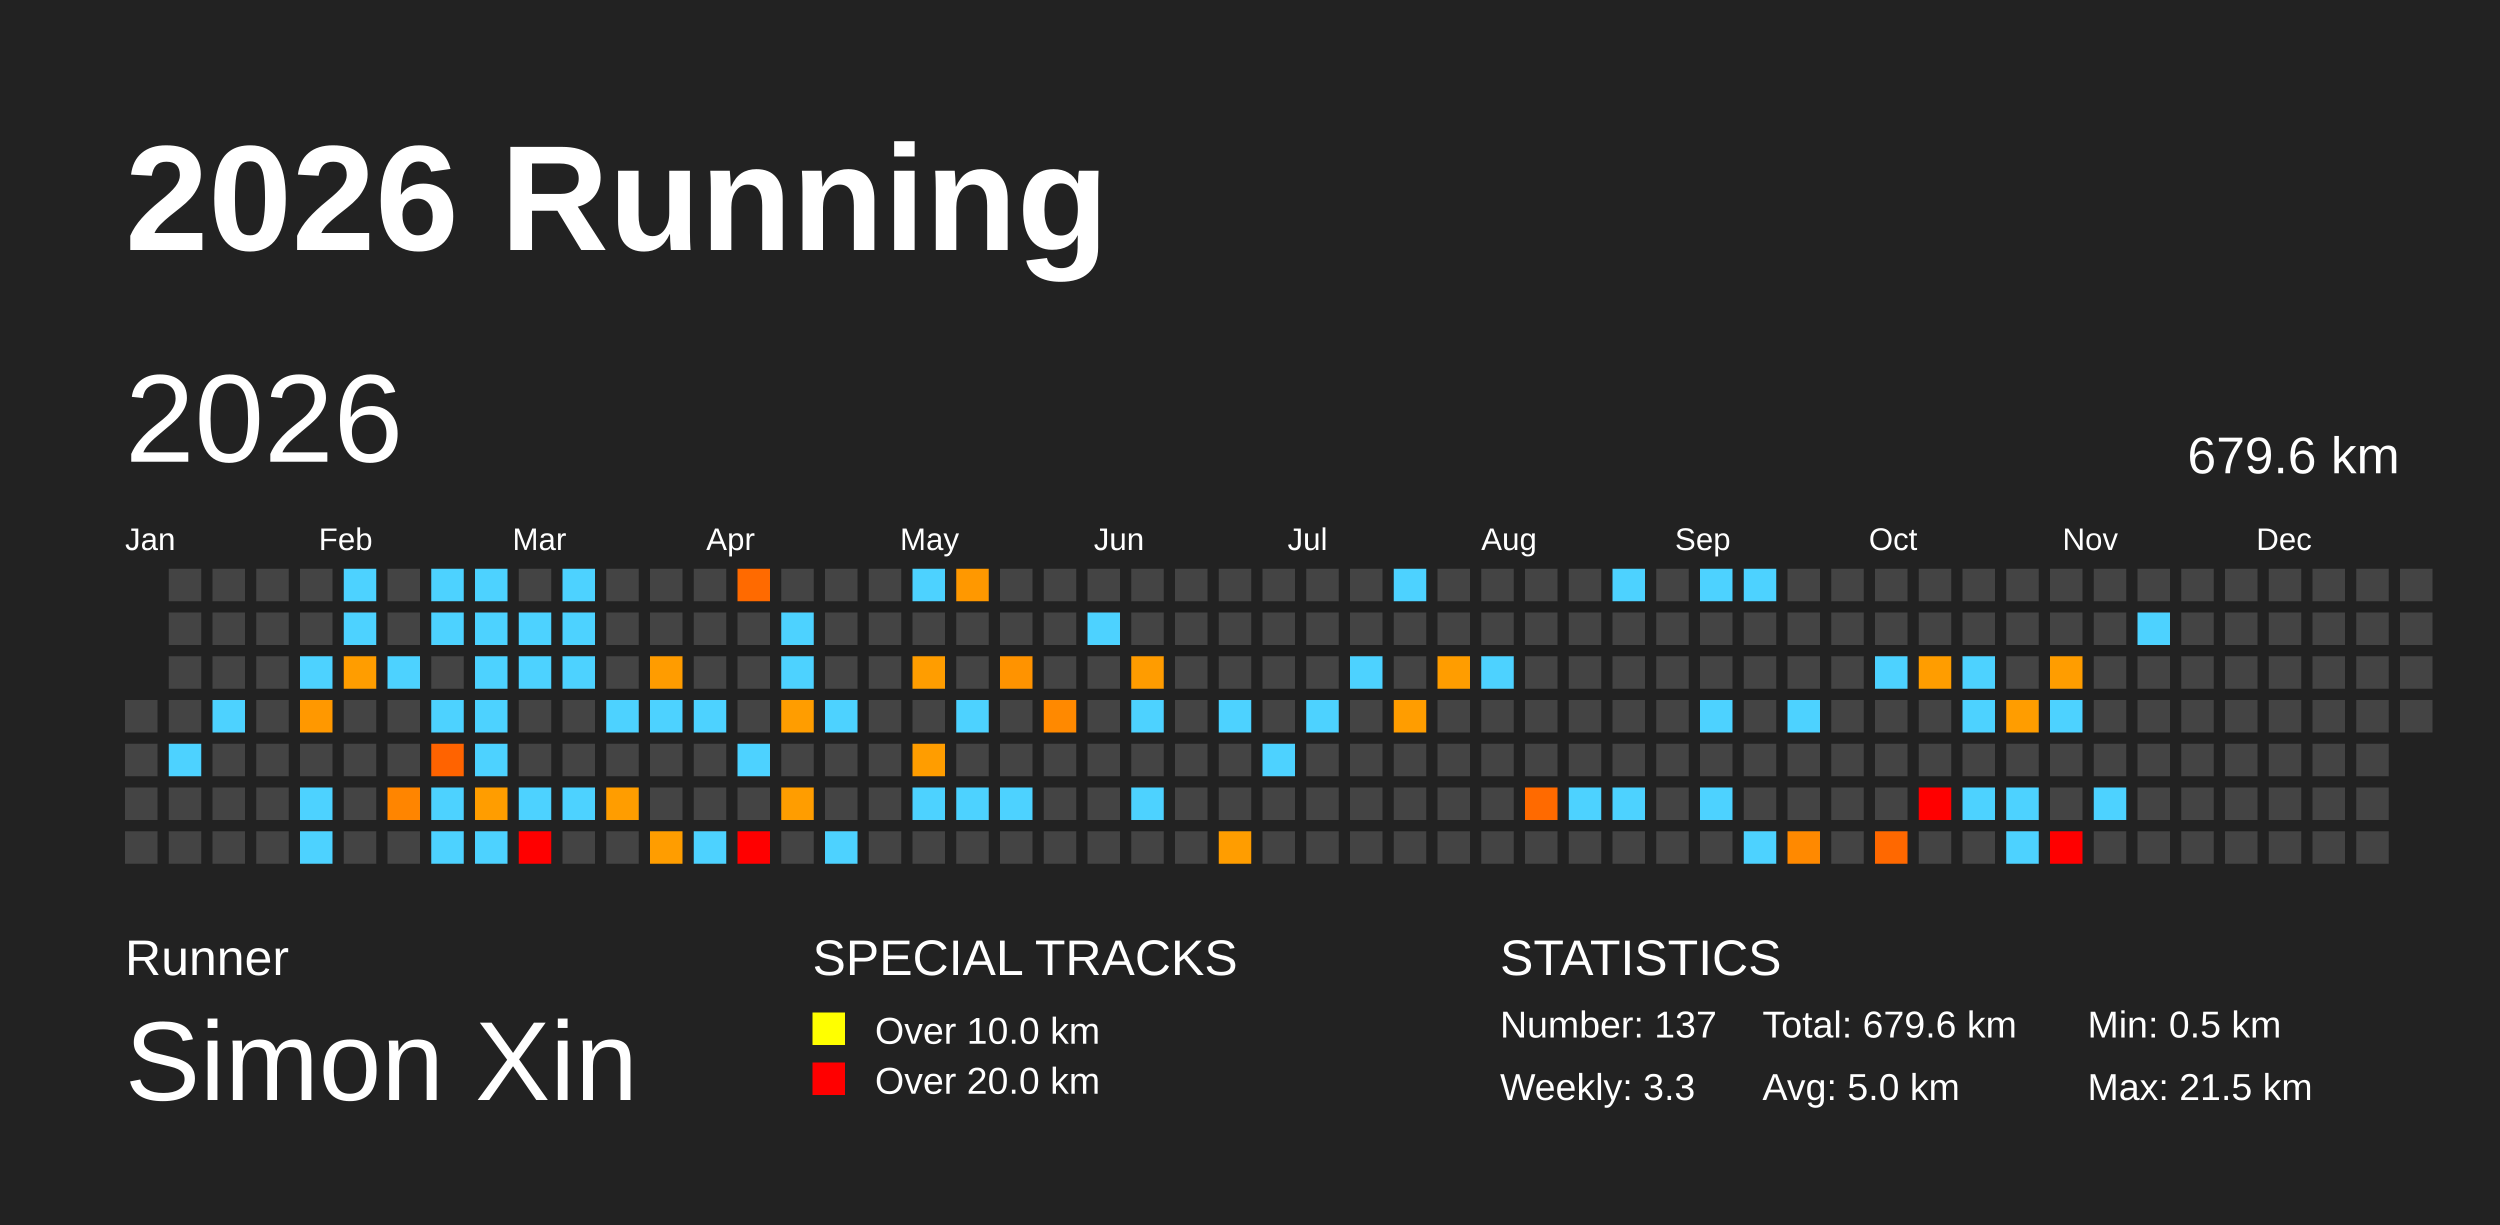
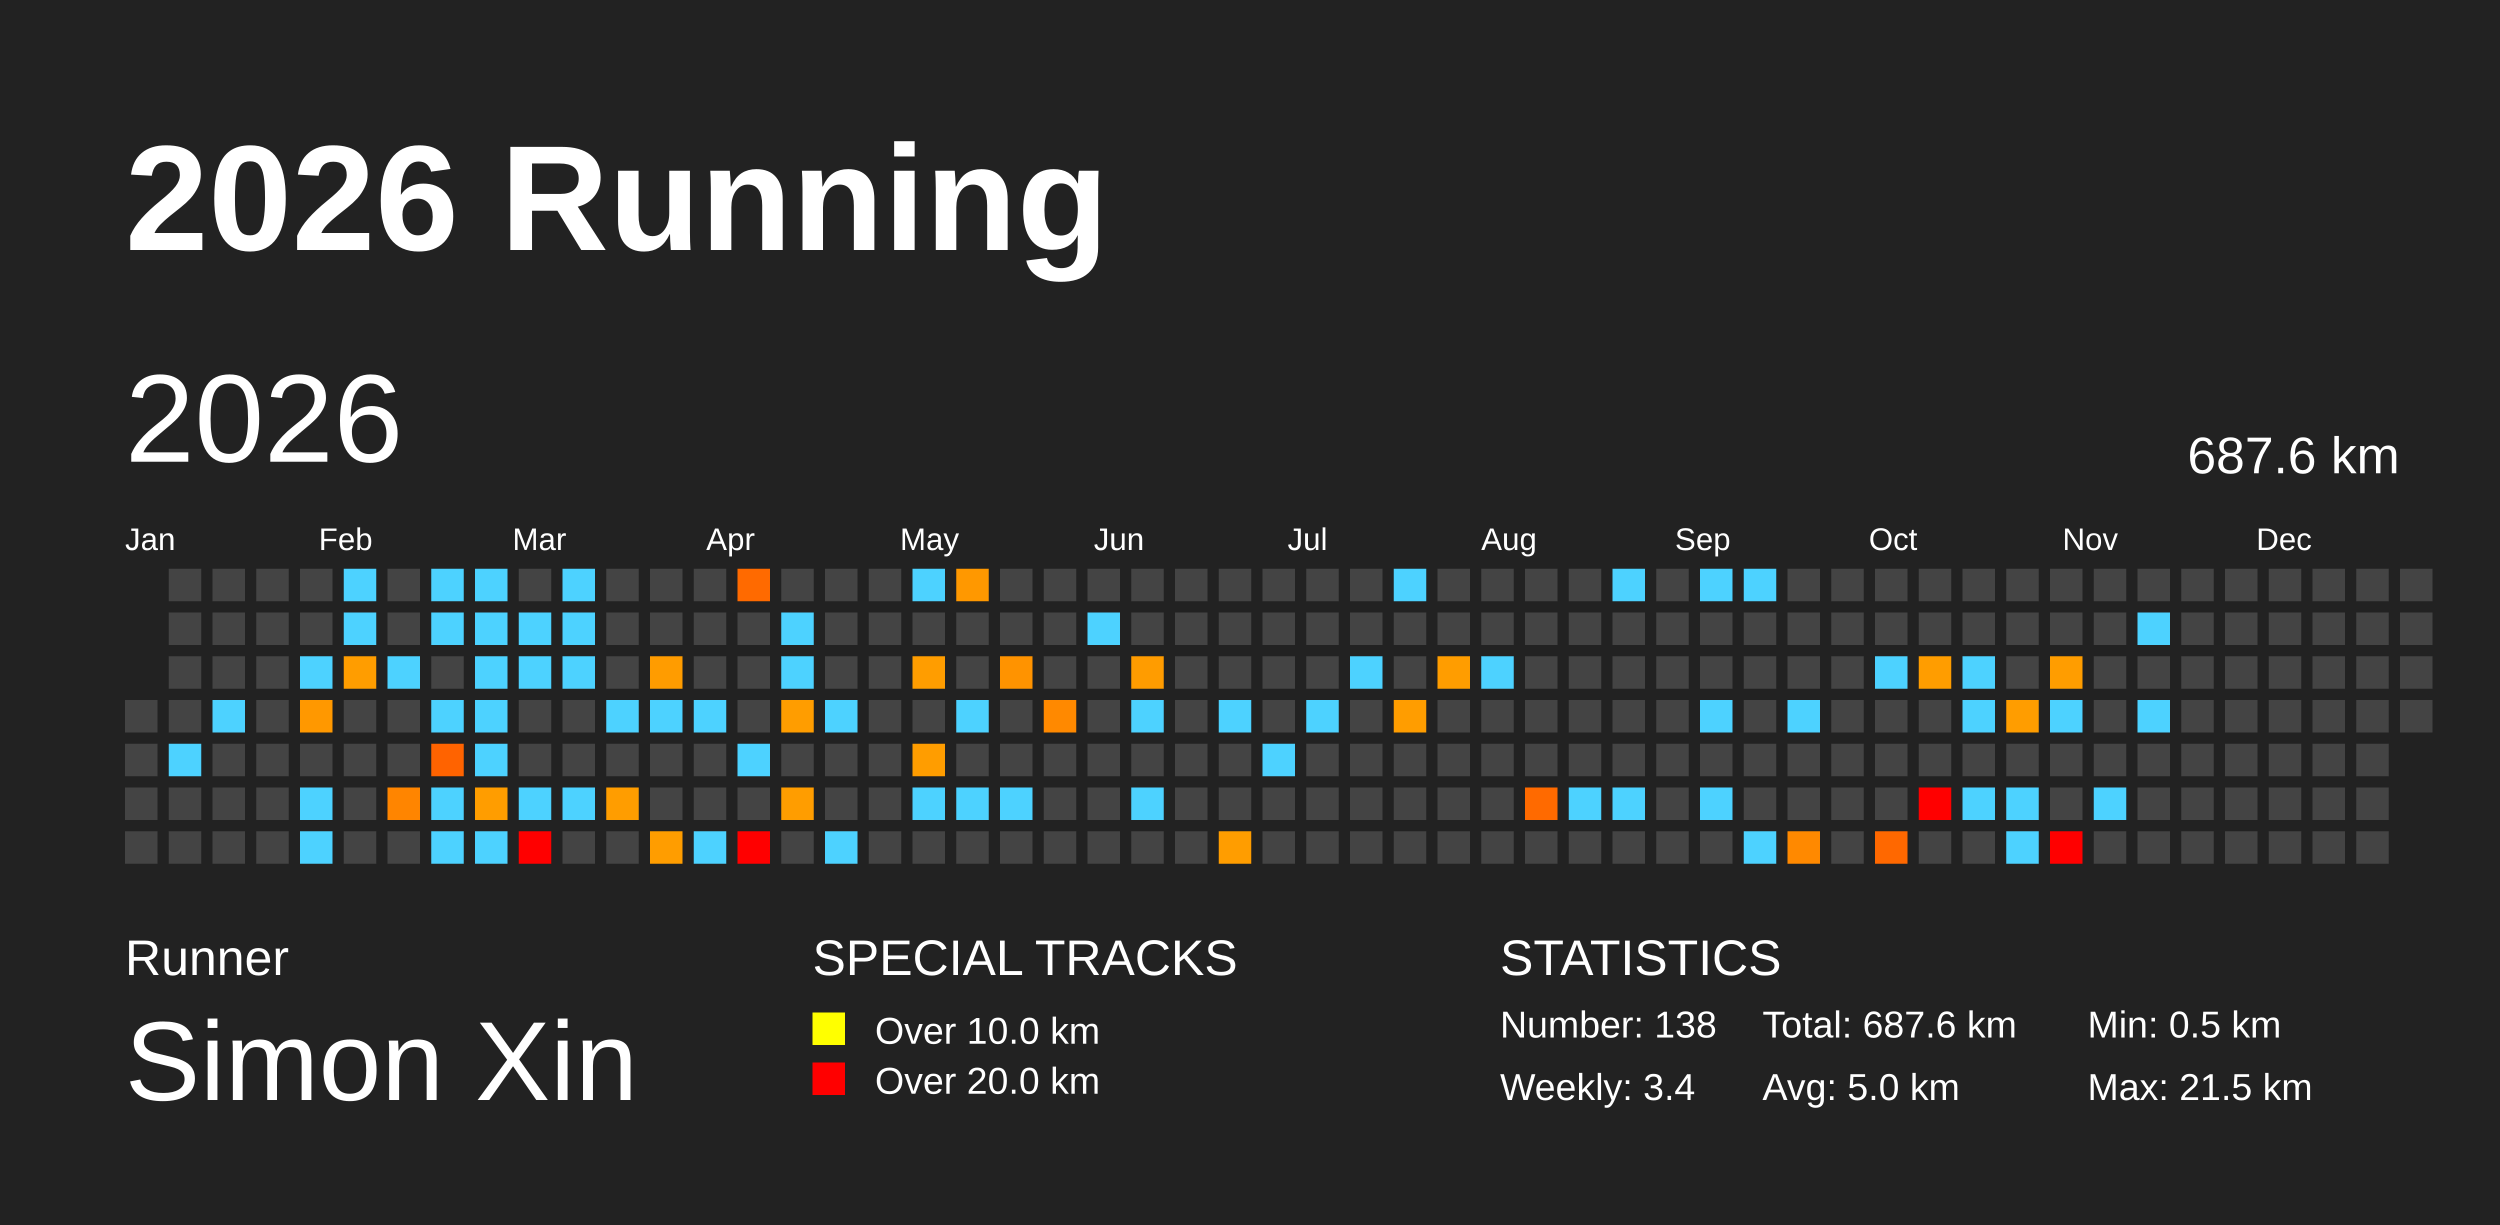
<svg xmlns="http://www.w3.org/2000/svg" baseProfile="full" height="98mm" version="1.1" viewBox="0,0,200,98" width="200mm">
  <defs>
    <pattern height="2" id="indoor-stripe" patternUnits="userSpaceOnUse" width="2">
      <line stroke="white" stroke-opacity="0.45" stroke-width="0.5" x1="0" x2="2" y1="2" y2="0" />
    </pattern>
  </defs>
  <rect fill="#222222" height="98" width="200" x="0" y="0" />
  <text fill="#FFFFFF" style="font-size:12px; font-family:Arial; font-weight:bold;" x="10" y="20">2026 Running</text>
  <text fill="#FFFFFF" style="font-size:4px; font-family:Arial" x="10" y="78">Runner</text>
  <text fill="#FFFFFF" style="font-size:9px; font-family:Arial" x="10" y="88">Simon Xin</text>
  <text fill="#FFFFFF" style="font-size:4px; font-family:Arial" x="65" y="78">SPECIAL TRACKS</text>
  <rect fill="yellow" height="2.6" width="2.6" x="65" y="81" />
  <text fill="#FFFFFF" style="font-size:3px; font-family:Arial" x="70" y="83.5">Over 10.0 km</text>
  <rect fill="red" height="2.6" width="2.6" x="65" y="85" />
  <text fill="#FFFFFF" style="font-size:3px; font-family:Arial" x="70" y="87.5">Over 20.0 km</text>
  <text fill="#FFFFFF" style="font-size:4px; font-family:Arial" x="120" y="78">STATISTICS</text>
-   <text fill="#FFFFFF" style="font-size:3px; font-family:Arial" x="120" y="83">Number: 137</text>
-   <text fill="#FFFFFF" style="font-size:3px; font-family:Arial" x="120" y="88">Weekly: 3.3</text>
-   <text fill="#FFFFFF" style="font-size:3px; font-family:Arial" x="141" y="83">Total: 679.6 km</text>
+   <text fill="#FFFFFF" style="font-size:3px; font-family:Arial" x="120" y="83">Number: 138</text>
+   <text fill="#FFFFFF" style="font-size:3px; font-family:Arial" x="120" y="88">Weekly: 3.4</text>
+   <text fill="#FFFFFF" style="font-size:3px; font-family:Arial" x="141" y="83">Total: 687.6 km</text>
  <text fill="#FFFFFF" style="font-size:3px; font-family:Arial" x="141" y="88">Avg: 5.0 km</text>
  <text fill="#FFFFFF" style="font-size:3px; font-family:Arial" x="167" y="83">Min: 0.5 km</text>
  <text fill="#FFFFFF" style="font-size:3px; font-family:Arial" x="167" y="88">Max: 21.5 km</text>
  <text dominant-baseline="hanging" fill="#FFFFFF" style="font-size:10.0px; font-family:Arial;" x="10" y="30">2026</text>
-   <text dominant-baseline="hanging" fill="#FFFFFF" style="font-size:4.125px; font-family:Arial;" x="175" y="35">679.6 km</text>
+   <text dominant-baseline="hanging" fill="#FFFFFF" style="font-size:4.125px; font-family:Arial;" x="175" y="35">687.6 km</text>
  <text fill="#FFFFFF" style="font-size:2.5px; font-family:Arial" x="10.0" y="44">Jan</text>
  <text fill="#FFFFFF" style="font-size:2.5px; font-family:Arial" x="25.5" y="44">Feb</text>
  <text fill="#FFFFFF" style="font-size:2.5px; font-family:Arial" x="41.0" y="44">Mar</text>
  <text fill="#FFFFFF" style="font-size:2.5px; font-family:Arial" x="56.5" y="44">Apr</text>
  <text fill="#FFFFFF" style="font-size:2.5px; font-family:Arial" x="72.0" y="44">May</text>
  <text fill="#FFFFFF" style="font-size:2.5px; font-family:Arial" x="87.5" y="44">Jun</text>
  <text fill="#FFFFFF" style="font-size:2.5px; font-family:Arial" x="103.0" y="44">Jul</text>
  <text fill="#FFFFFF" style="font-size:2.5px; font-family:Arial" x="118.5" y="44">Aug</text>
  <text fill="#FFFFFF" style="font-size:2.5px; font-family:Arial" x="134.0" y="44">Sep</text>
  <text fill="#FFFFFF" style="font-size:2.5px; font-family:Arial" x="149.5" y="44">Oct</text>
  <text fill="#FFFFFF" style="font-size:2.5px; font-family:Arial" x="165.0" y="44">Nov</text>
  <text fill="#FFFFFF" style="font-size:2.5px; font-family:Arial" x="180.5" y="44">Dec</text>
  <rect fill="#444444" height="2.6" width="2.6" x="10.0" y="56.0" />
  <rect fill="#444444" height="2.6" width="2.6" x="10.0" y="59.5" />
  <rect fill="#444444" height="2.6" width="2.6" x="10.0" y="63.0" />
  <rect fill="#444444" height="2.6" width="2.6" x="10.0" y="66.5" />
  <rect fill="#444444" height="2.6" width="2.6" x="13.5" y="45.5" />
  <rect fill="#444444" height="2.6" width="2.6" x="13.5" y="49.0" />
  <rect fill="#444444" height="2.6" width="2.6" x="13.5" y="52.5" />
  <rect fill="#444444" height="2.6" width="2.6" x="13.5" y="56.0" />
  <rect fill="#4dd2ff" height="2.6" width="2.6" x="13.5" y="59.5" />
  <rect fill="#444444" height="2.6" width="2.6" x="13.5" y="63.0" />
  <rect fill="#444444" height="2.6" width="2.6" x="13.5" y="66.5" />
  <rect fill="#444444" height="2.6" width="2.6" x="17.0" y="45.5" />
  <rect fill="#444444" height="2.6" width="2.6" x="17.0" y="49.0" />
  <rect fill="#444444" height="2.6" width="2.6" x="17.0" y="52.5" />
  <rect fill="#4dd2ff" height="2.6" width="2.6" x="17.0" y="56.0" />
  <rect fill="#444444" height="2.6" width="2.6" x="17.0" y="59.5" />
  <rect fill="#444444" height="2.6" width="2.6" x="17.0" y="63.0" />
  <rect fill="#444444" height="2.6" width="2.6" x="17.0" y="66.5" />
  <rect fill="#444444" height="2.6" width="2.6" x="20.5" y="45.5" />
  <rect fill="#444444" height="2.6" width="2.6" x="20.5" y="49.0" />
  <rect fill="#444444" height="2.6" width="2.6" x="20.5" y="52.5" />
  <rect fill="#444444" height="2.6" width="2.6" x="20.5" y="56.0" />
  <rect fill="#444444" height="2.6" width="2.6" x="20.5" y="59.5" />
  <rect fill="#444444" height="2.6" width="2.6" x="20.5" y="63.0" />
  <rect fill="#444444" height="2.6" width="2.6" x="20.5" y="66.5" />
  <rect fill="#444444" height="2.6" width="2.6" x="24.0" y="45.5" />
  <rect fill="#444444" height="2.6" width="2.6" x="24.0" y="49.0" />
  <rect fill="#4dd2ff" height="2.6" width="2.6" x="24.0" y="52.5" />
  <rect fill="#ff9800" height="2.6" width="2.6" x="24.0" y="56.0" />
  <rect fill="#444444" height="2.6" width="2.6" x="24.0" y="59.5" />
  <rect fill="#4dd2ff" height="2.6" width="2.6" x="24.0" y="63.0" />
  <rect fill="#4dd2ff" height="2.6" width="2.6" x="24.0" y="66.5" />
  <rect fill="#4dd2ff" height="2.6" width="2.6" x="27.5" y="45.5" />
  <rect fill="#4dd2ff" height="2.6" width="2.6" x="27.5" y="49.0" />
  <rect fill="#ff9d00" height="2.6" width="2.6" x="27.5" y="52.5" />
  <rect fill="#444444" height="2.6" width="2.6" x="27.5" y="56.0" />
  <rect fill="#444444" height="2.6" width="2.6" x="27.5" y="59.5" />
  <rect fill="#444444" height="2.6" width="2.6" x="27.5" y="63.0" />
  <rect fill="#444444" height="2.6" width="2.6" x="27.5" y="66.5" />
  <rect fill="#444444" height="2.6" width="2.6" x="31.0" y="45.5" />
  <rect fill="#444444" height="2.6" width="2.6" x="31.0" y="49.0" />
  <rect fill="#4dd2ff" height="2.6" width="2.6" x="31.0" y="52.5" />
  <rect fill="#444444" height="2.6" width="2.6" x="31.0" y="56.0" />
  <rect fill="#444444" height="2.6" width="2.6" x="31.0" y="59.5" />
  <rect fill="#ff8500" height="2.6" width="2.6" x="31.0" y="63.0" />
  <rect fill="#444444" height="2.6" width="2.6" x="31.0" y="66.5" />
  <rect fill="#4dd2ff" height="2.6" width="2.6" x="34.5" y="45.5" />
  <rect fill="#4dd2ff" height="2.6" width="2.6" x="34.5" y="49.0" />
  <rect fill="#444444" height="2.6" width="2.6" x="34.5" y="52.5" />
  <rect fill="#4dd2ff" height="2.6" width="2.6" x="34.5" y="56.0" />
  <rect fill="#ff6300" height="2.6" width="2.6" x="34.5" y="59.5" />
  <rect fill="#4dd2ff" height="2.6" width="2.6" x="34.5" y="63.0" />
  <rect fill="#4dd2ff" height="2.6" width="2.6" x="34.5" y="66.5" />
  <rect fill="#4dd2ff" height="2.6" width="2.6" x="38.0" y="45.5" />
  <rect fill="#4dd2ff" height="2.6" width="2.6" x="38.0" y="49.0" />
  <rect fill="#4dd2ff" height="2.6" width="2.6" x="38.0" y="52.5" />
  <rect fill="#4dd2ff" height="2.6" width="2.6" x="38.0" y="56.0" />
  <rect fill="#4dd2ff" height="2.6" width="2.6" x="38.0" y="59.5" />
  <rect fill="#ff9d00" height="2.6" width="2.6" x="38.0" y="63.0" />
  <rect fill="#4dd2ff" height="2.6" width="2.6" x="38.0" y="66.5" />
  <rect fill="#444444" height="2.6" width="2.6" x="41.5" y="45.5" />
  <rect fill="#4dd2ff" height="2.6" width="2.6" x="41.5" y="49.0" />
  <rect fill="#4dd2ff" height="2.6" width="2.6" x="41.5" y="52.5" />
  <rect fill="#444444" height="2.6" width="2.6" x="41.5" y="56.0" />
  <rect fill="#444444" height="2.6" width="2.6" x="41.5" y="59.5" />
  <rect fill="#4dd2ff" height="2.6" width="2.6" x="41.5" y="63.0" />
  <rect fill="red" height="2.6" width="2.6" x="41.5" y="66.5" />
  <rect fill="#4dd2ff" height="2.6" width="2.6" x="45.0" y="45.5" />
  <rect fill="#4dd2ff" height="2.6" width="2.6" x="45.0" y="49.0" />
  <rect fill="#4dd2ff" height="2.6" width="2.6" x="45.0" y="52.5" />
  <rect fill="#444444" height="2.6" width="2.6" x="45.0" y="56.0" />
  <rect fill="#444444" height="2.6" width="2.6" x="45.0" y="59.5" />
  <rect fill="#4dd2ff" height="2.6" width="2.6" x="45.0" y="63.0" />
  <rect fill="#444444" height="2.6" width="2.6" x="45.0" y="66.5" />
  <rect fill="#444444" height="2.6" width="2.6" x="48.5" y="45.5" />
  <rect fill="#444444" height="2.6" width="2.6" x="48.5" y="49.0" />
  <rect fill="#444444" height="2.6" width="2.6" x="48.5" y="52.5" />
  <rect fill="#4dd2ff" height="2.6" width="2.6" x="48.5" y="56.0" />
  <rect fill="#444444" height="2.6" width="2.6" x="48.5" y="59.5" />
  <rect fill="#ff9d00" height="2.6" width="2.6" x="48.5" y="63.0" />
  <rect fill="#444444" height="2.6" width="2.6" x="48.5" y="66.5" />
  <rect fill="#444444" height="2.6" width="2.6" x="52.0" y="45.5" />
  <rect fill="#444444" height="2.6" width="2.6" x="52.0" y="49.0" />
  <rect fill="#ff9c00" height="2.6" width="2.6" x="52.0" y="52.5" />
  <rect fill="#4dd2ff" height="2.6" width="2.6" x="52.0" y="56.0" />
  <rect fill="#444444" height="2.6" width="2.6" x="52.0" y="59.5" />
  <rect fill="#444444" height="2.6" width="2.6" x="52.0" y="63.0" />
  <rect fill="#ff9d00" height="2.6" width="2.6" x="52.0" y="66.5" />
  <rect fill="#444444" height="2.6" width="2.6" x="55.5" y="45.5" />
  <rect fill="#444444" height="2.6" width="2.6" x="55.5" y="49.0" />
  <rect fill="#444444" height="2.6" width="2.6" x="55.5" y="52.5" />
  <rect fill="#4dd2ff" height="2.6" width="2.6" x="55.5" y="56.0" />
  <rect fill="#444444" height="2.6" width="2.6" x="55.5" y="59.5" />
  <rect fill="#444444" height="2.6" width="2.6" x="55.5" y="63.0" />
  <rect fill="#4dd2ff" height="2.6" width="2.6" x="55.5" y="66.5" />
  <rect fill="#ff6a00" height="2.6" width="2.6" x="59.0" y="45.5" />
  <rect fill="#444444" height="2.6" width="2.6" x="59.0" y="49.0" />
  <rect fill="#444444" height="2.6" width="2.6" x="59.0" y="52.5" />
  <rect fill="#444444" height="2.6" width="2.6" x="59.0" y="56.0" />
  <rect fill="#4dd2ff" height="2.6" width="2.6" x="59.0" y="59.5" />
  <rect fill="#444444" height="2.6" width="2.6" x="59.0" y="63.0" />
  <rect fill="red" height="2.6" width="2.6" x="59.0" y="66.5" />
  <rect fill="#444444" height="2.6" width="2.6" x="62.5" y="45.5" />
  <rect fill="#4dd2ff" height="2.6" width="2.6" x="62.5" y="49.0" />
  <rect fill="#4dd2ff" height="2.6" width="2.6" x="62.5" y="52.5" />
  <rect fill="#ff9d00" height="2.6" width="2.6" x="62.5" y="56.0" />
  <rect fill="#444444" height="2.6" width="2.6" x="62.5" y="59.5" />
  <rect fill="#ff9d00" height="2.6" width="2.6" x="62.5" y="63.0" />
  <rect fill="#444444" height="2.6" width="2.6" x="62.5" y="66.5" />
  <rect fill="#444444" height="2.6" width="2.6" x="66.0" y="45.5" />
  <rect fill="#444444" height="2.6" width="2.6" x="66.0" y="49.0" />
  <rect fill="#444444" height="2.6" width="2.6" x="66.0" y="52.5" />
  <rect fill="#4dd2ff" height="2.6" width="2.6" x="66.0" y="56.0" />
  <rect fill="#444444" height="2.6" width="2.6" x="66.0" y="59.5" />
  <rect fill="#444444" height="2.6" width="2.6" x="66.0" y="63.0" />
  <rect fill="#4dd2ff" height="2.6" width="2.6" x="66.0" y="66.5" />
  <rect fill="#444444" height="2.6" width="2.6" x="69.5" y="45.5" />
  <rect fill="#444444" height="2.6" width="2.6" x="69.5" y="49.0" />
  <rect fill="#444444" height="2.6" width="2.6" x="69.5" y="52.5" />
  <rect fill="#444444" height="2.6" width="2.6" x="69.5" y="56.0" />
  <rect fill="#444444" height="2.6" width="2.6" x="69.5" y="59.5" />
  <rect fill="#444444" height="2.6" width="2.6" x="69.5" y="63.0" />
  <rect fill="#444444" height="2.6" width="2.6" x="69.5" y="66.5" />
  <rect fill="#4dd2ff" height="2.6" width="2.6" x="73.0" y="45.5" />
  <rect fill="#444444" height="2.6" width="2.6" x="73.0" y="49.0" />
  <rect fill="#ff9d00" height="2.6" width="2.6" x="73.0" y="52.5" />
  <rect fill="#444444" height="2.6" width="2.6" x="73.0" y="56.0" />
  <rect fill="#ff9d00" height="2.6" width="2.6" x="73.0" y="59.5" />
  <rect fill="#4dd2ff" height="2.6" width="2.6" x="73.0" y="63.0" />
  <rect fill="#444444" height="2.6" width="2.6" x="73.0" y="66.5" />
  <rect fill="#ff9800" height="2.6" width="2.6" x="76.5" y="45.5" />
  <rect fill="#444444" height="2.6" width="2.6" x="76.5" y="49.0" />
  <rect fill="#444444" height="2.6" width="2.6" x="76.5" y="52.5" />
  <rect fill="#4dd2ff" height="2.6" width="2.6" x="76.5" y="56.0" />
  <rect fill="#444444" height="2.6" width="2.6" x="76.5" y="59.5" />
  <rect fill="#4dd2ff" height="2.6" width="2.6" x="76.5" y="63.0" />
  <rect fill="#444444" height="2.6" width="2.6" x="76.5" y="66.5" />
  <rect fill="#444444" height="2.6" width="2.6" x="80.0" y="45.5" />
  <rect fill="#444444" height="2.6" width="2.6" x="80.0" y="49.0" />
  <rect fill="#ff9300" height="2.6" width="2.6" x="80.0" y="52.5" />
  <rect fill="#444444" height="2.6" width="2.6" x="80.0" y="56.0" />
  <rect fill="#444444" height="2.6" width="2.6" x="80.0" y="59.5" />
  <rect fill="#4dd2ff" height="2.6" width="2.6" x="80.0" y="63.0" />
  <rect fill="#444444" height="2.6" width="2.6" x="80.0" y="66.5" />
  <rect fill="#444444" height="2.6" width="2.6" x="83.5" y="45.5" />
  <rect fill="#444444" height="2.6" width="2.6" x="83.5" y="49.0" />
  <rect fill="#444444" height="2.6" width="2.6" x="83.5" y="52.5" />
  <rect fill="#ff8900" height="2.6" width="2.6" x="83.5" y="56.0" />
  <rect fill="#444444" height="2.6" width="2.6" x="83.5" y="59.5" />
  <rect fill="#444444" height="2.6" width="2.6" x="83.5" y="63.0" />
  <rect fill="#444444" height="2.6" width="2.6" x="83.5" y="66.5" />
  <rect fill="#444444" height="2.6" width="2.6" x="87.0" y="45.5" />
  <rect fill="#4dd2ff" height="2.6" width="2.6" x="87.0" y="49.0" />
  <rect fill="#444444" height="2.6" width="2.6" x="87.0" y="52.5" />
  <rect fill="#444444" height="2.6" width="2.6" x="87.0" y="56.0" />
  <rect fill="#444444" height="2.6" width="2.6" x="87.0" y="59.5" />
  <rect fill="#444444" height="2.6" width="2.6" x="87.0" y="63.0" />
  <rect fill="#444444" height="2.6" width="2.6" x="87.0" y="66.5" />
  <rect fill="#444444" height="2.6" width="2.6" x="90.5" y="45.5" />
  <rect fill="#444444" height="2.6" width="2.6" x="90.5" y="49.0" />
  <rect fill="#ff9c00" height="2.6" width="2.6" x="90.5" y="52.5" />
  <rect fill="#4dd2ff" height="2.6" width="2.6" x="90.5" y="56.0" />
  <rect fill="#444444" height="2.6" width="2.6" x="90.5" y="59.5" />
  <rect fill="#4dd2ff" height="2.6" width="2.6" x="90.5" y="63.0" />
  <rect fill="#444444" height="2.6" width="2.6" x="90.5" y="66.5" />
  <rect fill="#444444" height="2.6" width="2.6" x="94.0" y="45.5" />
  <rect fill="#444444" height="2.6" width="2.6" x="94.0" y="49.0" />
  <rect fill="#444444" height="2.6" width="2.6" x="94.0" y="52.5" />
  <rect fill="#444444" height="2.6" width="2.6" x="94.0" y="56.0" />
  <rect fill="#444444" height="2.6" width="2.6" x="94.0" y="59.5" />
  <rect fill="#444444" height="2.6" width="2.6" x="94.0" y="63.0" />
  <rect fill="#444444" height="2.6" width="2.6" x="94.0" y="66.5" />
  <rect fill="#444444" height="2.6" width="2.6" x="97.5" y="45.5" />
  <rect fill="#444444" height="2.6" width="2.6" x="97.5" y="49.0" />
  <rect fill="#444444" height="2.6" width="2.6" x="97.5" y="52.5" />
  <rect fill="#4dd2ff" height="2.6" width="2.6" x="97.5" y="56.0" />
  <rect fill="#444444" height="2.6" width="2.6" x="97.5" y="59.5" />
  <rect fill="#444444" height="2.6" width="2.6" x="97.5" y="63.0" />
  <rect fill="#ff9d00" height="2.6" width="2.6" x="97.5" y="66.5" />
  <rect fill="#444444" height="2.6" width="2.6" x="101.0" y="45.5" />
  <rect fill="#444444" height="2.6" width="2.6" x="101.0" y="49.0" />
  <rect fill="#444444" height="2.6" width="2.6" x="101.0" y="52.5" />
  <rect fill="#444444" height="2.6" width="2.6" x="101.0" y="56.0" />
  <rect fill="#4dd2ff" height="2.6" width="2.6" x="101.0" y="59.5" />
  <rect fill="#444444" height="2.6" width="2.6" x="101.0" y="63.0" />
  <rect fill="#444444" height="2.6" width="2.6" x="101.0" y="66.5" />
  <rect fill="#444444" height="2.6" width="2.6" x="104.5" y="45.5" />
  <rect fill="#444444" height="2.6" width="2.6" x="104.5" y="49.0" />
  <rect fill="#444444" height="2.6" width="2.6" x="104.5" y="52.5" />
  <rect fill="#4dd2ff" height="2.6" width="2.6" x="104.5" y="56.0" />
  <rect fill="#444444" height="2.6" width="2.6" x="104.5" y="59.5" />
  <rect fill="#444444" height="2.6" width="2.6" x="104.5" y="63.0" />
  <rect fill="#444444" height="2.6" width="2.6" x="104.5" y="66.5" />
  <rect fill="#444444" height="2.6" width="2.6" x="108.0" y="45.5" />
  <rect fill="#444444" height="2.6" width="2.6" x="108.0" y="49.0" />
  <rect fill="#4dd2ff" height="2.6" width="2.6" x="108.0" y="52.5" />
  <rect fill="#444444" height="2.6" width="2.6" x="108.0" y="56.0" />
  <rect fill="#444444" height="2.6" width="2.6" x="108.0" y="59.5" />
  <rect fill="#444444" height="2.6" width="2.6" x="108.0" y="63.0" />
  <rect fill="#444444" height="2.6" width="2.6" x="108.0" y="66.5" />
  <rect fill="#4dd2ff" height="2.6" width="2.6" x="111.5" y="45.5" />
  <rect fill="#444444" height="2.6" width="2.6" x="111.5" y="49.0" />
  <rect fill="#444444" height="2.6" width="2.6" x="111.5" y="52.5" />
  <rect fill="#ff9d00" height="2.6" width="2.6" x="111.5" y="56.0" />
  <rect fill="#444444" height="2.6" width="2.6" x="111.5" y="59.5" />
  <rect fill="#444444" height="2.6" width="2.6" x="111.5" y="63.0" />
  <rect fill="#444444" height="2.6" width="2.6" x="111.5" y="66.5" />
  <rect fill="#444444" height="2.6" width="2.6" x="115.0" y="45.5" />
  <rect fill="#444444" height="2.6" width="2.6" x="115.0" y="49.0" />
  <rect fill="#ff9d00" height="2.6" width="2.6" x="115.0" y="52.5" />
  <rect fill="#444444" height="2.6" width="2.6" x="115.0" y="56.0" />
  <rect fill="#444444" height="2.6" width="2.6" x="115.0" y="59.5" />
  <rect fill="#444444" height="2.6" width="2.6" x="115.0" y="63.0" />
  <rect fill="#444444" height="2.6" width="2.6" x="115.0" y="66.5" />
  <rect fill="#444444" height="2.6" width="2.6" x="118.5" y="45.5" />
  <rect fill="#444444" height="2.6" width="2.6" x="118.5" y="49.0" />
  <rect fill="#4dd2ff" height="2.6" width="2.6" x="118.5" y="52.5" />
  <rect fill="#444444" height="2.6" width="2.6" x="118.5" y="56.0" />
  <rect fill="#444444" height="2.6" width="2.6" x="118.5" y="59.5" />
  <rect fill="#444444" height="2.6" width="2.6" x="118.5" y="63.0" />
  <rect fill="#444444" height="2.6" width="2.6" x="118.5" y="66.5" />
  <rect fill="#444444" height="2.6" width="2.6" x="122.0" y="45.5" />
  <rect fill="#444444" height="2.6" width="2.6" x="122.0" y="49.0" />
  <rect fill="#444444" height="2.6" width="2.6" x="122.0" y="52.5" />
  <rect fill="#444444" height="2.6" width="2.6" x="122.0" y="56.0" />
  <rect fill="#444444" height="2.6" width="2.6" x="122.0" y="59.5" />
  <rect fill="#ff6a00" height="2.6" width="2.6" x="122.0" y="63.0" />
  <rect fill="#444444" height="2.6" width="2.6" x="122.0" y="66.5" />
  <rect fill="#444444" height="2.6" width="2.6" x="125.5" y="45.5" />
  <rect fill="#444444" height="2.6" width="2.6" x="125.5" y="49.0" />
  <rect fill="#444444" height="2.6" width="2.6" x="125.5" y="52.5" />
  <rect fill="#444444" height="2.6" width="2.6" x="125.5" y="56.0" />
  <rect fill="#444444" height="2.6" width="2.6" x="125.5" y="59.5" />
  <rect fill="#4dd2ff" height="2.6" width="2.6" x="125.5" y="63.0" />
  <rect fill="#444444" height="2.6" width="2.6" x="125.5" y="66.5" />
  <rect fill="#4dd2ff" height="2.6" width="2.6" x="129.0" y="45.5" />
  <rect fill="#444444" height="2.6" width="2.6" x="129.0" y="49.0" />
  <rect fill="#444444" height="2.6" width="2.6" x="129.0" y="52.5" />
  <rect fill="#444444" height="2.6" width="2.6" x="129.0" y="56.0" />
  <rect fill="#444444" height="2.6" width="2.6" x="129.0" y="59.5" />
  <rect fill="#4dd2ff" height="2.6" width="2.6" x="129.0" y="63.0" />
  <rect fill="#444444" height="2.6" width="2.6" x="129.0" y="66.5" />
  <rect fill="#444444" height="2.6" width="2.6" x="132.5" y="45.5" />
  <rect fill="#444444" height="2.6" width="2.6" x="132.5" y="49.0" />
  <rect fill="#444444" height="2.6" width="2.6" x="132.5" y="52.5" />
  <rect fill="#444444" height="2.6" width="2.6" x="132.5" y="56.0" />
  <rect fill="#444444" height="2.6" width="2.6" x="132.5" y="59.5" />
  <rect fill="#444444" height="2.6" width="2.6" x="132.5" y="63.0" />
  <rect fill="#444444" height="2.6" width="2.6" x="132.5" y="66.5" />
  <rect fill="#4dd2ff" height="2.6" width="2.6" x="136.0" y="45.5" />
  <rect fill="#444444" height="2.6" width="2.6" x="136.0" y="49.0" />
  <rect fill="#444444" height="2.6" width="2.6" x="136.0" y="52.5" />
  <rect fill="#4dd2ff" height="2.6" width="2.6" x="136.0" y="56.0" />
  <rect fill="#444444" height="2.6" width="2.6" x="136.0" y="59.5" />
  <rect fill="#4dd2ff" height="2.6" width="2.6" x="136.0" y="63.0" />
  <rect fill="#444444" height="2.6" width="2.6" x="136.0" y="66.5" />
  <rect fill="#4dd2ff" height="2.6" width="2.6" x="139.5" y="45.5" />
  <rect fill="#444444" height="2.6" width="2.6" x="139.5" y="49.0" />
  <rect fill="#444444" height="2.6" width="2.6" x="139.5" y="52.5" />
  <rect fill="#444444" height="2.6" width="2.6" x="139.5" y="56.0" />
  <rect fill="#444444" height="2.6" width="2.6" x="139.5" y="59.5" />
  <rect fill="#444444" height="2.6" width="2.6" x="139.5" y="63.0" />
  <rect fill="#4dd2ff" height="2.6" width="2.6" x="139.5" y="66.5" />
  <rect fill="#444444" height="2.6" width="2.6" x="143.0" y="45.5" />
  <rect fill="#444444" height="2.6" width="2.6" x="143.0" y="49.0" />
  <rect fill="#444444" height="2.6" width="2.6" x="143.0" y="52.5" />
  <rect fill="#4dd2ff" height="2.6" width="2.6" x="143.0" y="56.0" />
  <rect fill="#444444" height="2.6" width="2.6" x="143.0" y="59.5" />
  <rect fill="#444444" height="2.6" width="2.6" x="143.0" y="63.0" />
  <rect fill="#ff8900" height="2.6" width="2.6" x="143.0" y="66.5" />
  <rect fill="#444444" height="2.6" width="2.6" x="146.5" y="45.5" />
  <rect fill="#444444" height="2.6" width="2.6" x="146.5" y="49.0" />
  <rect fill="#444444" height="2.6" width="2.6" x="146.5" y="52.5" />
  <rect fill="#444444" height="2.6" width="2.6" x="146.5" y="56.0" />
  <rect fill="#444444" height="2.6" width="2.6" x="146.5" y="59.5" />
  <rect fill="#444444" height="2.6" width="2.6" x="146.5" y="63.0" />
  <rect fill="#444444" height="2.6" width="2.6" x="146.5" y="66.5" />
  <rect fill="#444444" height="2.6" width="2.6" x="150.0" y="45.5" />
  <rect fill="#444444" height="2.6" width="2.6" x="150.0" y="49.0" />
  <rect fill="#4dd2ff" height="2.6" width="2.6" x="150.0" y="52.5" />
  <rect fill="#444444" height="2.6" width="2.6" x="150.0" y="56.0" />
  <rect fill="#444444" height="2.6" width="2.6" x="150.0" y="59.5" />
  <rect fill="#444444" height="2.6" width="2.6" x="150.0" y="63.0" />
  <rect fill="#ff6800" height="2.6" width="2.6" x="150.0" y="66.5" />
  <rect fill="#444444" height="2.6" width="2.6" x="153.5" y="45.5" />
  <rect fill="#444444" height="2.6" width="2.6" x="153.5" y="49.0" />
  <rect fill="#ff9d00" height="2.6" width="2.6" x="153.5" y="52.5" />
  <rect fill="#444444" height="2.6" width="2.6" x="153.5" y="56.0" />
  <rect fill="#444444" height="2.6" width="2.6" x="153.5" y="59.5" />
  <rect fill="red" height="2.6" width="2.6" x="153.5" y="63.0" />
  <rect fill="#444444" height="2.6" width="2.6" x="153.5" y="66.5" />
  <rect fill="#444444" height="2.6" width="2.6" x="157.0" y="45.5" />
  <rect fill="#444444" height="2.6" width="2.6" x="157.0" y="49.0" />
  <rect fill="#4dd2ff" height="2.6" width="2.6" x="157.0" y="52.5" />
  <rect fill="#4dd2ff" height="2.6" width="2.6" x="157.0" y="56.0" />
  <rect fill="#444444" height="2.6" width="2.6" x="157.0" y="59.5" />
  <rect fill="#4dd2ff" height="2.6" width="2.6" x="157.0" y="63.0" />
  <rect fill="#444444" height="2.6" width="2.6" x="157.0" y="66.5" />
  <rect fill="#444444" height="2.6" width="2.6" x="160.5" y="45.5" />
  <rect fill="#444444" height="2.6" width="2.6" x="160.5" y="49.0" />
  <rect fill="#444444" height="2.6" width="2.6" x="160.5" y="52.5" />
  <rect fill="#ff9d00" height="2.6" width="2.6" x="160.5" y="56.0" />
  <rect fill="#444444" height="2.6" width="2.6" x="160.5" y="59.5" />
  <rect fill="#4dd2ff" height="2.6" width="2.6" x="160.5" y="63.0" />
  <rect fill="#4dd2ff" height="2.6" width="2.6" x="160.5" y="66.5" />
  <rect fill="#444444" height="2.6" width="2.6" x="164.0" y="45.5" />
  <rect fill="#444444" height="2.6" width="2.6" x="164.0" y="49.0" />
  <rect fill="#ff9d00" height="2.6" width="2.6" x="164.0" y="52.5" />
  <rect fill="#4dd2ff" height="2.6" width="2.6" x="164.0" y="56.0" />
  <rect fill="#444444" height="2.6" width="2.6" x="164.0" y="59.5" />
  <rect fill="#444444" height="2.6" width="2.6" x="164.0" y="63.0" />
  <rect fill="red" height="2.6" width="2.6" x="164.0" y="66.5" />
  <rect fill="#444444" height="2.6" width="2.6" x="167.5" y="45.5" />
  <rect fill="#444444" height="2.6" width="2.6" x="167.5" y="49.0" />
  <rect fill="#444444" height="2.6" width="2.6" x="167.5" y="52.5" />
  <rect fill="#444444" height="2.6" width="2.6" x="167.5" y="56.0" />
  <rect fill="#444444" height="2.6" width="2.6" x="167.5" y="59.5" />
  <rect fill="#4dd2ff" height="2.6" width="2.6" x="167.5" y="63.0" />
  <rect fill="#444444" height="2.6" width="2.6" x="167.5" y="66.5" />
  <rect fill="#444444" height="2.6" width="2.6" x="171.0" y="45.5" />
  <rect fill="#4dd2ff" height="2.6" width="2.6" x="171.0" y="49.0" />
  <rect fill="#444444" height="2.6" width="2.6" x="171.0" y="52.5" />
-   <rect fill="#444444" height="2.6" width="2.6" x="171.0" y="56.0" />
+   <rect fill="#4dd2ff" height="2.6" width="2.6" x="171.0" y="56.0" />
  <rect fill="#444444" height="2.6" width="2.6" x="171.0" y="59.5" />
  <rect fill="#444444" height="2.6" width="2.6" x="171.0" y="63.0" />
  <rect fill="#444444" height="2.6" width="2.6" x="171.0" y="66.5" />
  <rect fill="#444444" height="2.6" width="2.6" x="174.5" y="45.5" />
  <rect fill="#444444" height="2.6" width="2.6" x="174.5" y="49.0" />
  <rect fill="#444444" height="2.6" width="2.6" x="174.5" y="52.5" />
  <rect fill="#444444" height="2.6" width="2.6" x="174.5" y="56.0" />
  <rect fill="#444444" height="2.6" width="2.6" x="174.5" y="59.5" />
  <rect fill="#444444" height="2.6" width="2.6" x="174.5" y="63.0" />
  <rect fill="#444444" height="2.6" width="2.6" x="174.5" y="66.5" />
  <rect fill="#444444" height="2.6" width="2.6" x="178.0" y="45.5" />
  <rect fill="#444444" height="2.6" width="2.6" x="178.0" y="49.0" />
  <rect fill="#444444" height="2.6" width="2.6" x="178.0" y="52.5" />
  <rect fill="#444444" height="2.6" width="2.6" x="178.0" y="56.0" />
  <rect fill="#444444" height="2.6" width="2.6" x="178.0" y="59.5" />
  <rect fill="#444444" height="2.6" width="2.6" x="178.0" y="63.0" />
  <rect fill="#444444" height="2.6" width="2.6" x="178.0" y="66.5" />
  <rect fill="#444444" height="2.6" width="2.6" x="181.5" y="45.5" />
  <rect fill="#444444" height="2.6" width="2.6" x="181.5" y="49.0" />
  <rect fill="#444444" height="2.6" width="2.6" x="181.5" y="52.5" />
  <rect fill="#444444" height="2.6" width="2.6" x="181.5" y="56.0" />
  <rect fill="#444444" height="2.6" width="2.6" x="181.5" y="59.5" />
  <rect fill="#444444" height="2.6" width="2.6" x="181.5" y="63.0" />
  <rect fill="#444444" height="2.6" width="2.6" x="181.5" y="66.5" />
  <rect fill="#444444" height="2.6" width="2.6" x="185.0" y="45.5" />
  <rect fill="#444444" height="2.6" width="2.6" x="185.0" y="49.0" />
  <rect fill="#444444" height="2.6" width="2.6" x="185.0" y="52.5" />
  <rect fill="#444444" height="2.6" width="2.6" x="185.0" y="56.0" />
  <rect fill="#444444" height="2.6" width="2.6" x="185.0" y="59.5" />
  <rect fill="#444444" height="2.6" width="2.6" x="185.0" y="63.0" />
  <rect fill="#444444" height="2.6" width="2.6" x="185.0" y="66.5" />
  <rect fill="#444444" height="2.6" width="2.6" x="188.5" y="45.5" />
  <rect fill="#444444" height="2.6" width="2.6" x="188.5" y="49.0" />
  <rect fill="#444444" height="2.6" width="2.6" x="188.5" y="52.5" />
  <rect fill="#444444" height="2.6" width="2.6" x="188.5" y="56.0" />
  <rect fill="#444444" height="2.6" width="2.6" x="188.5" y="59.5" />
  <rect fill="#444444" height="2.6" width="2.6" x="188.5" y="63.0" />
  <rect fill="#444444" height="2.6" width="2.6" x="188.5" y="66.5" />
  <rect fill="#444444" height="2.6" width="2.6" x="192.0" y="45.5" />
  <rect fill="#444444" height="2.6" width="2.6" x="192.0" y="49.0" />
  <rect fill="#444444" height="2.6" width="2.6" x="192.0" y="52.5" />
  <rect fill="#444444" height="2.6" width="2.6" x="192.0" y="56.0" />
</svg>
